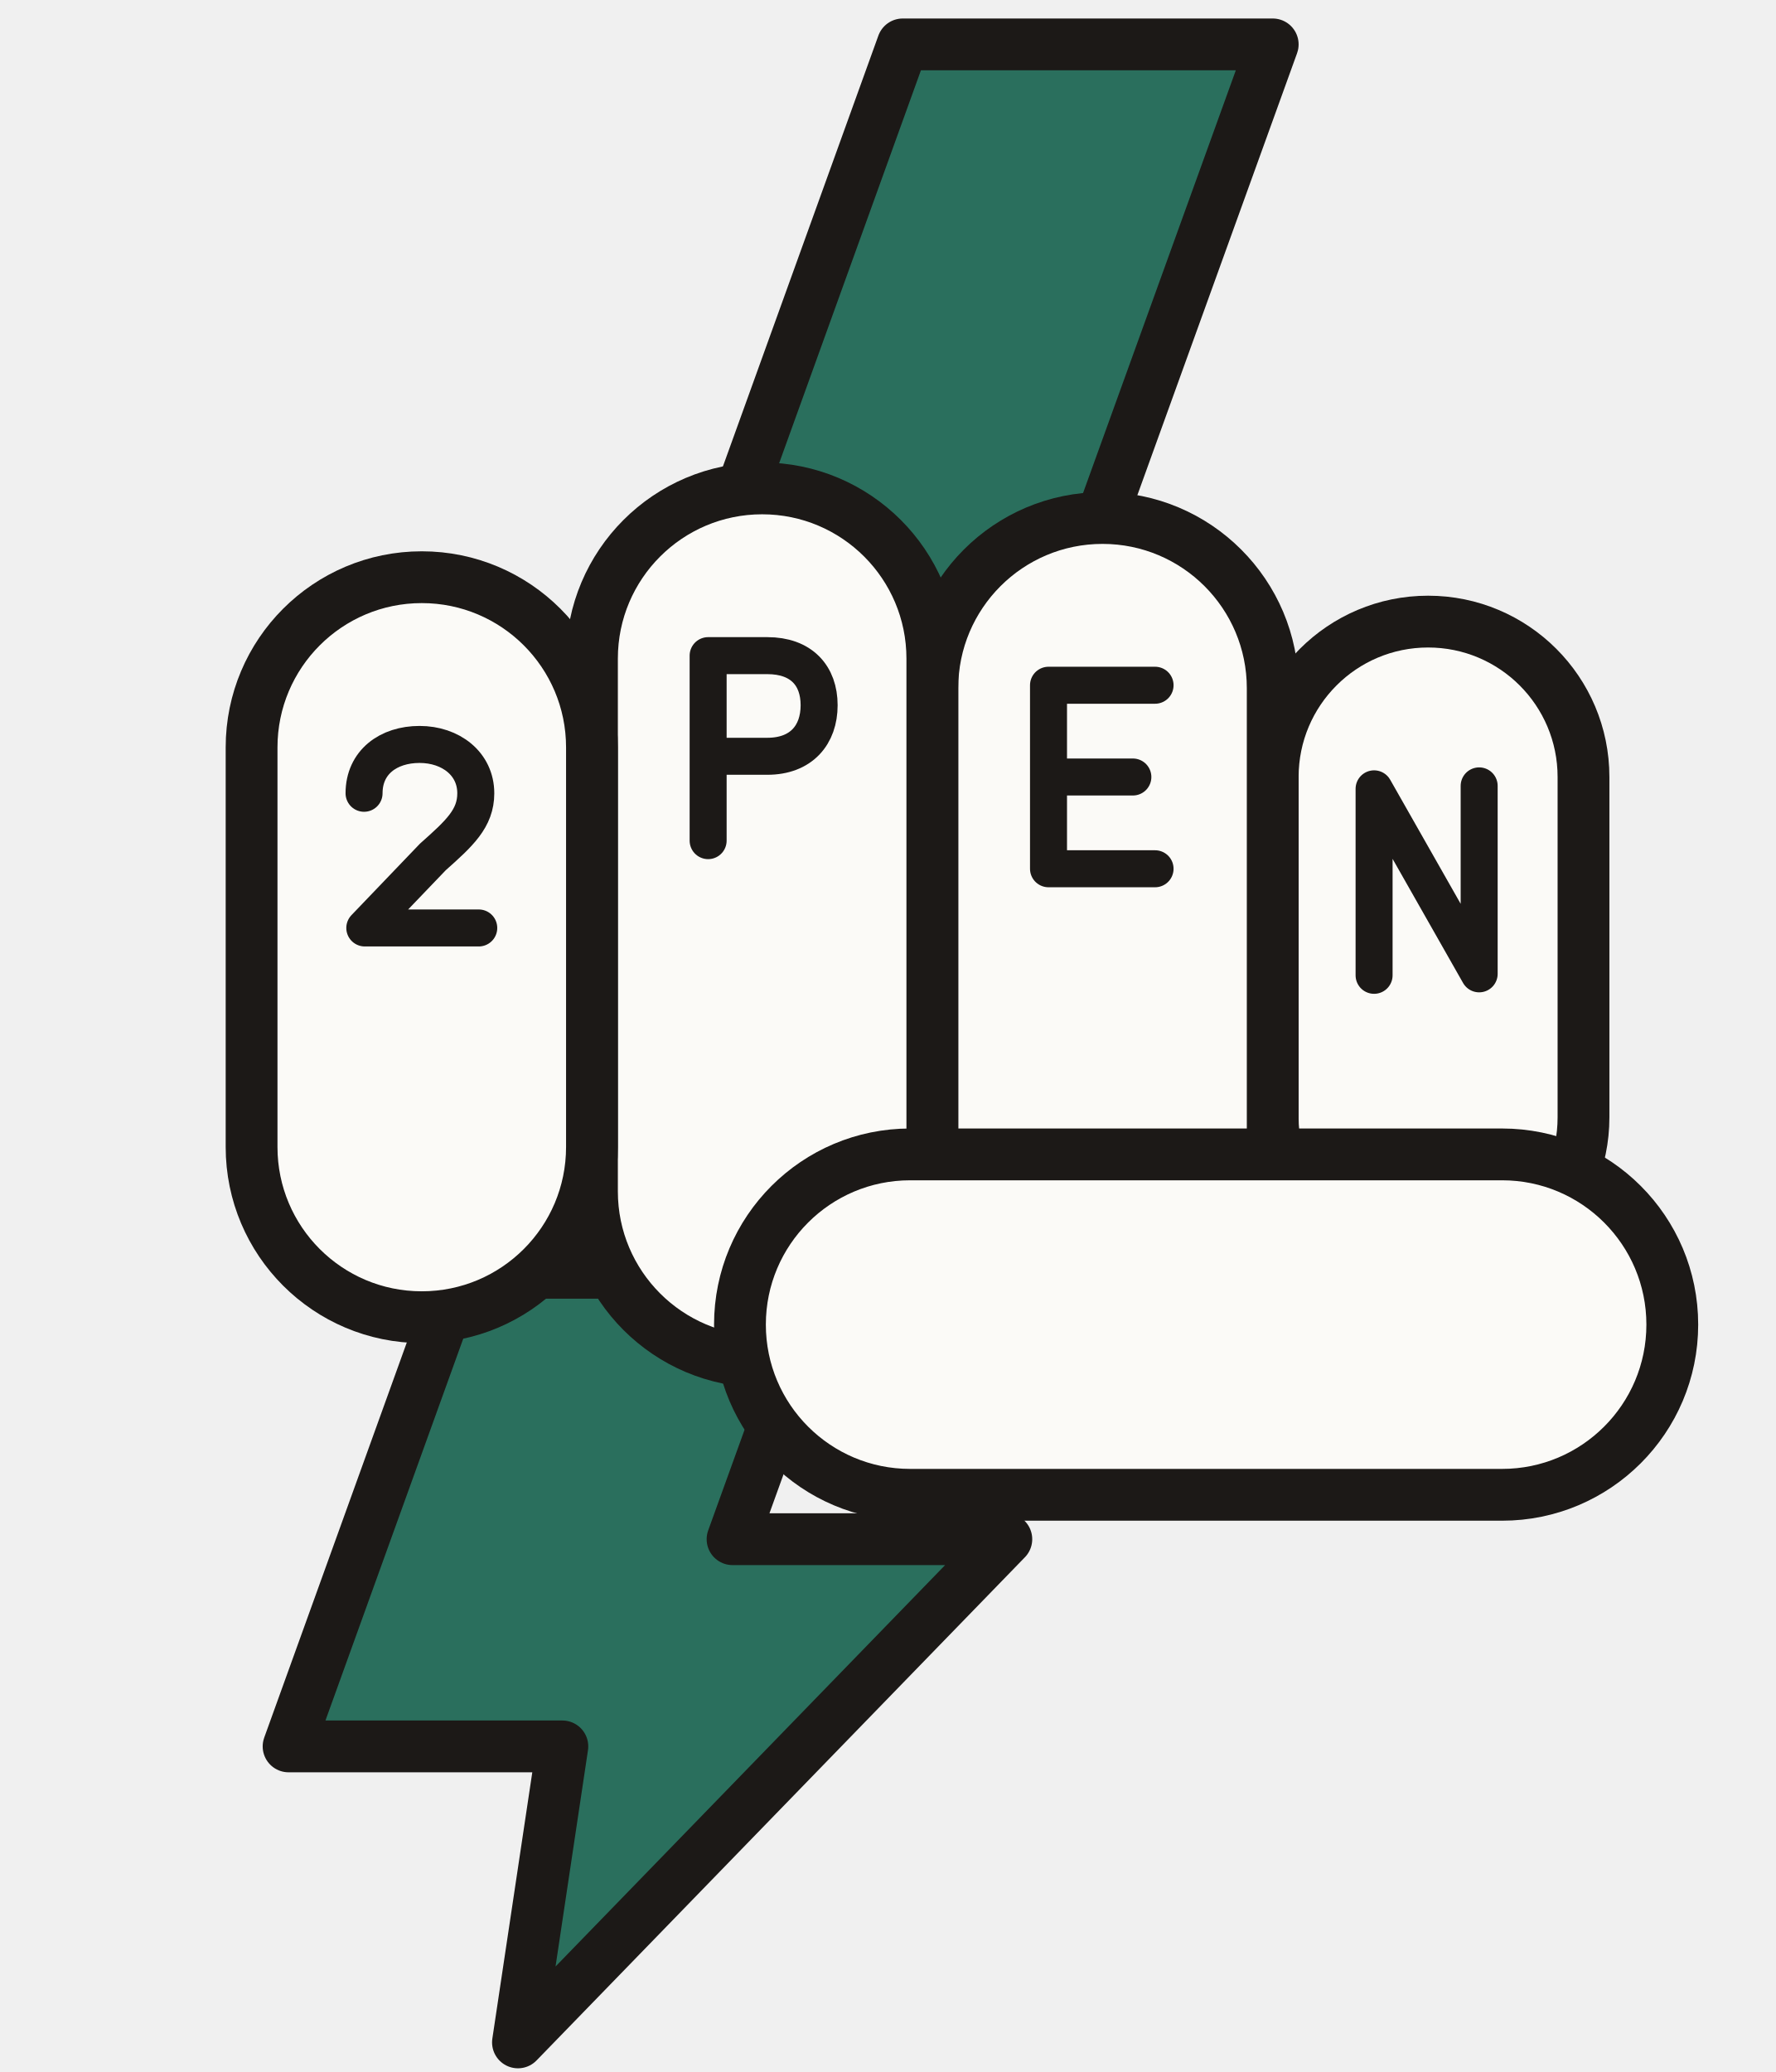
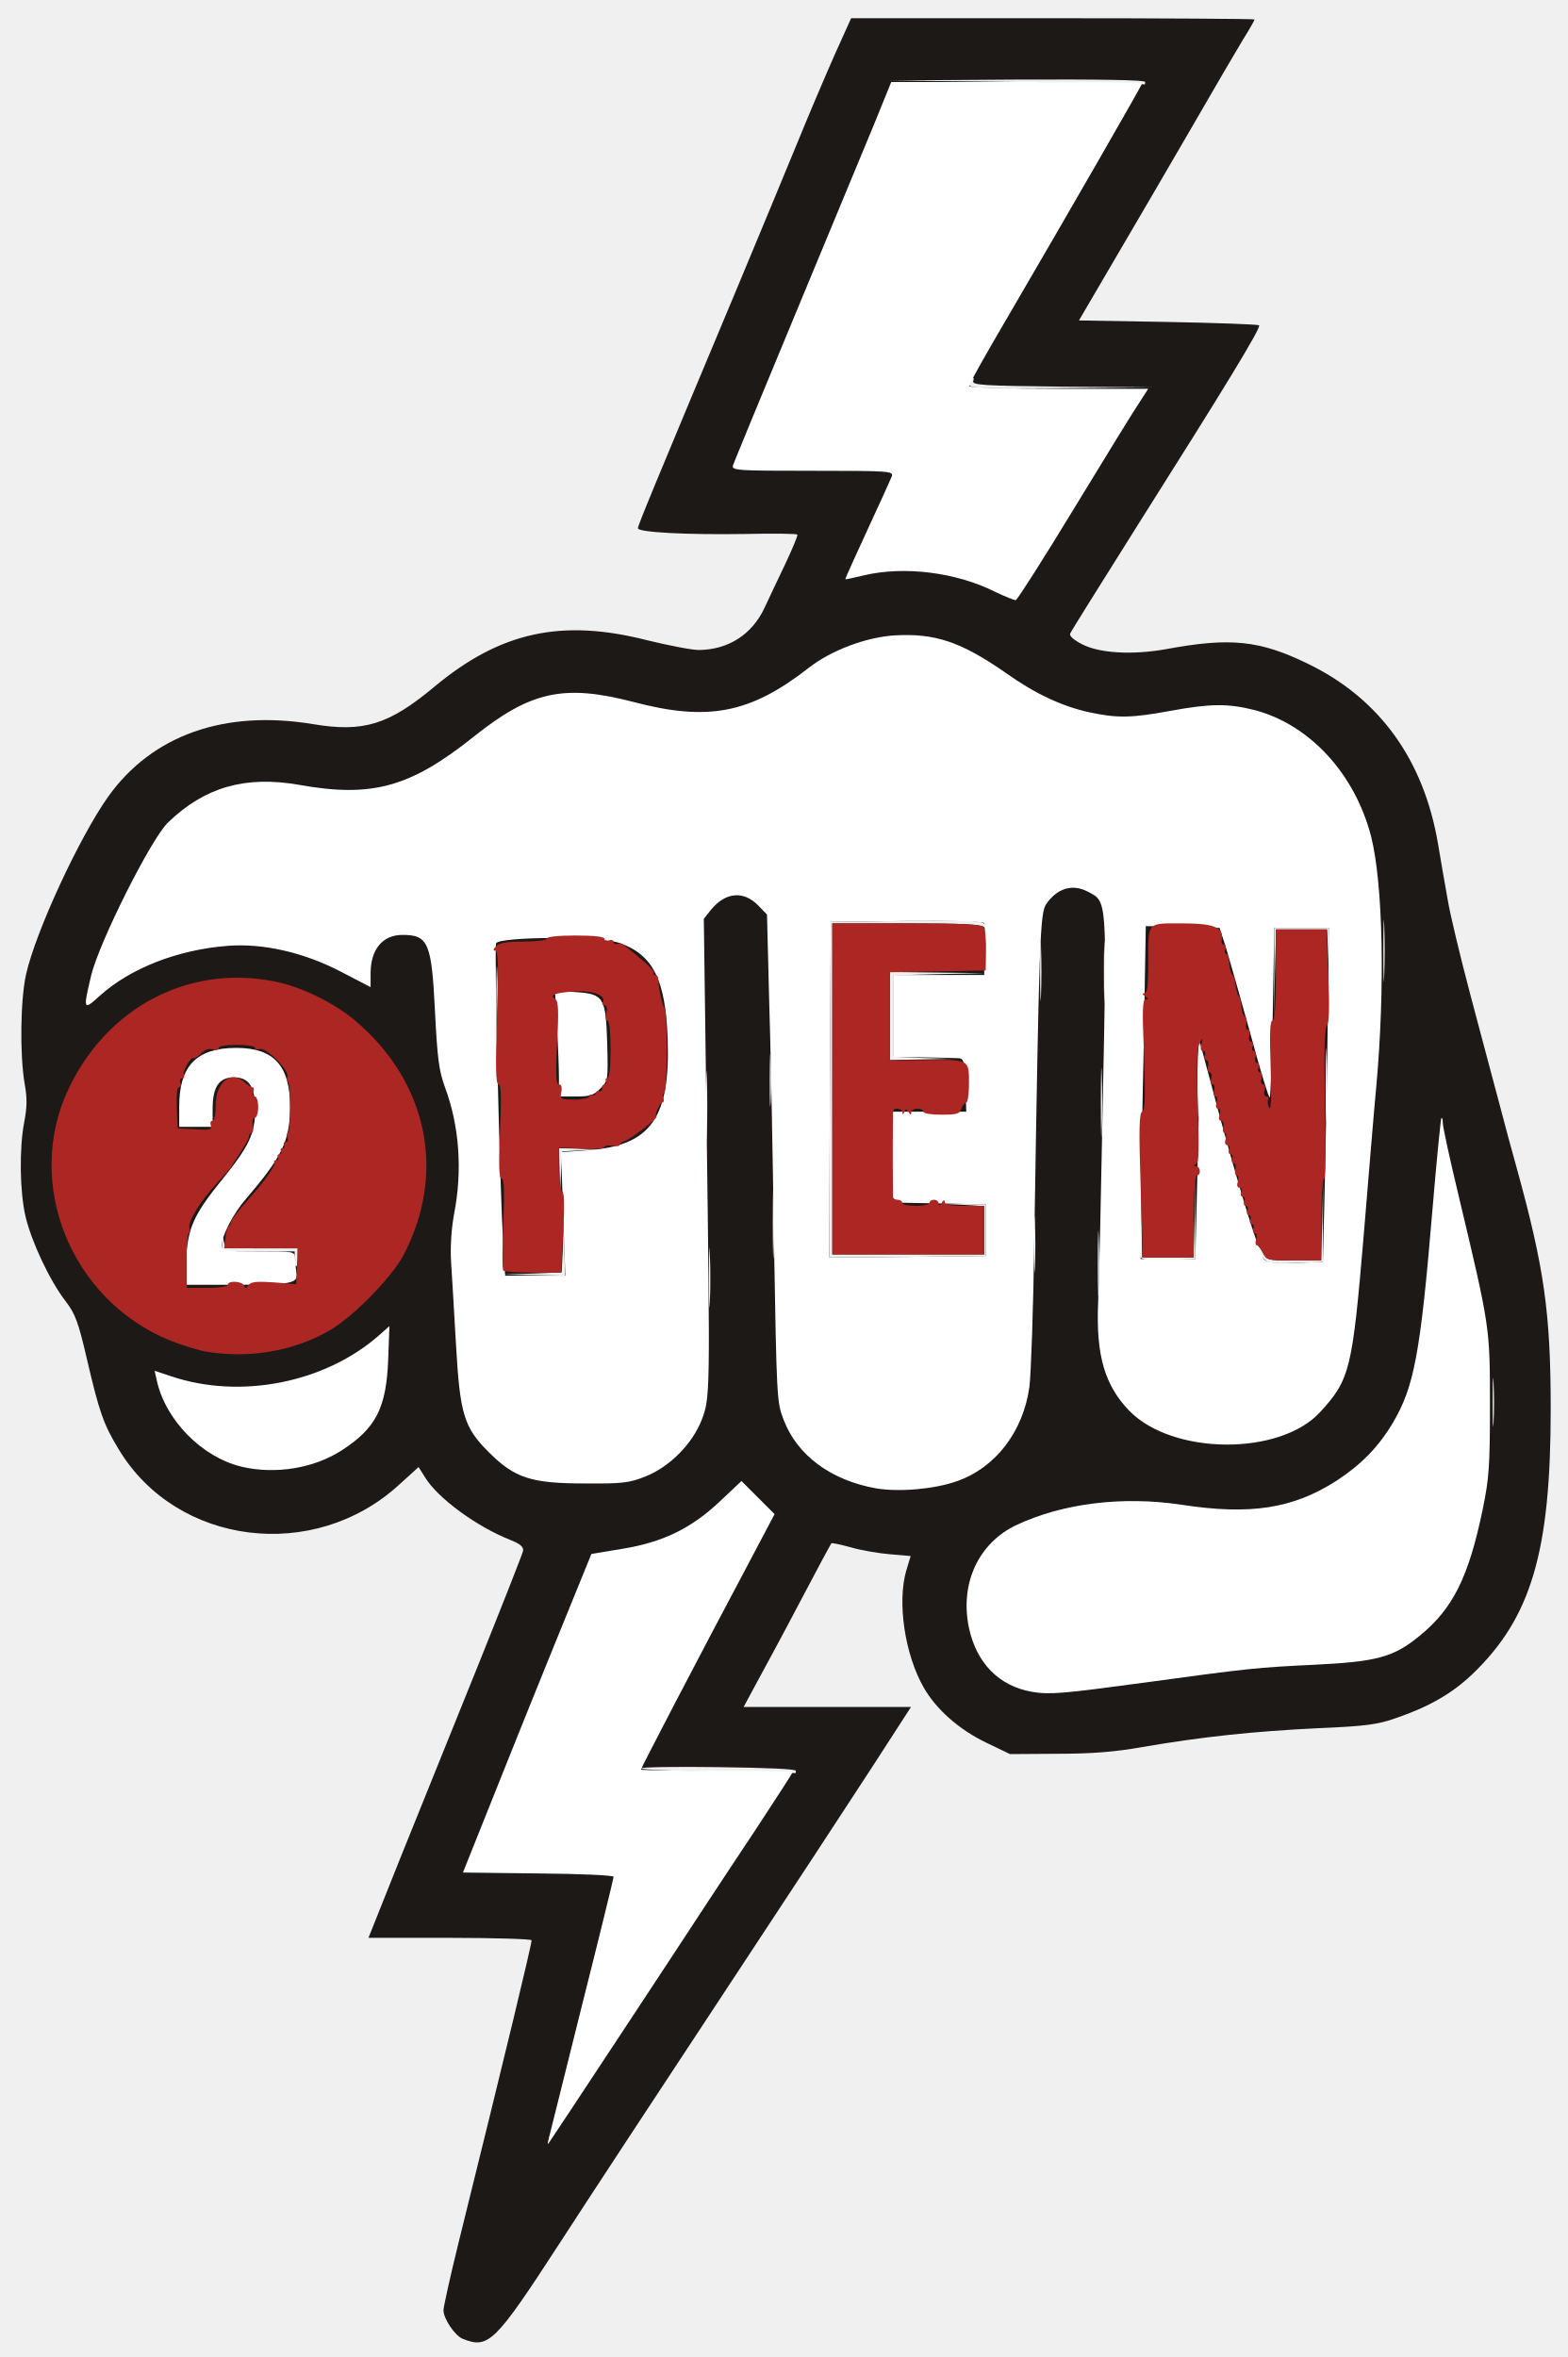
- <svg xmlns="http://www.w3.org/2000/svg" viewBox="0 0 240 280" role="img" aria-label="Punch2Pen knuckle mark">
-   <path d="M122.0 6.0 L172.0 6.0 L99.0 208.0 L136.0 208.0 L70.0 276.0 L76.0 236.0 L39.0 236.0 Z" fill="#2A6F5D" stroke="#1C1917" stroke-width="7" stroke-linejoin="round" stroke-linecap="round" />
-   <rect x="40" y="100" width="170" height="72" rx="18" fill="#FBFAF7" stroke="#1C1917" stroke-width="7" stroke-linejoin="round" stroke-linecap="round" />
-   <path d="M172 105.0A21.0 21.0 0 0 1 214 105.0V151.0A21.0 21.0 0 0 1 172 151.0Z" fill="#FBFAF7" stroke="#1C1917" stroke-width="7" stroke-linejoin="round" stroke-linecap="round" />
-   <path d="M126 93.0A23.0 23.0 0 0 1 172 93.0V158.0A23.0 23.0 0 0 1 126 158.0Z" fill="#FBFAF7" stroke="#1C1917" stroke-width="7" stroke-linejoin="round" stroke-linecap="round" />
-   <path d="M80 89.0A23.0 23.0 0 0 1 126 89.0V161.0A23.0 23.0 0 0 1 80 161.0Z" fill="#FBFAF7" stroke="#1C1917" stroke-width="7" stroke-linejoin="round" stroke-linecap="round" />
-   <path d="M34 101.0A23.0 23.0 0 0 1 80 101.0V155.0A23.0 23.0 0 0 1 34 155.0Z" fill="#FBFAF7" stroke="#1C1917" stroke-width="7" stroke-linejoin="round" stroke-linecap="round" />
-   <path d="M123.0 156H203.0A23.0 23.0 0 0 1 203.0 202H123.0A23.0 23.0 0 0 1 123.0 156Z" fill="#FBFAF7" stroke="#1C1917" stroke-width="7" stroke-linejoin="round" stroke-linecap="round" />
-   <path d="M1.5 7.2C1.5 3 4.8 .6 9 .6s7.6 2.6 7.6 6.6c0 3.4-2.2 5.4-5.8 8.6L1.6 25.4H17" transform="translate(47.7 100)" fill="none" stroke="#1C1917" stroke-width="5" stroke-linecap="round" stroke-linejoin="round" />
-   <path d="M2 25.6V.6h8c4.6 0 7 2.7 7 6.7s-2.4 6.9-7 6.9H2" transform="translate(93.7 88)" fill="none" stroke="#1C1917" stroke-width="5" stroke-linecap="round" stroke-linejoin="round" />
-   <path d="M16.4.6H2v24.8h14.4M2 13h11.4" transform="translate(139.7 92)" fill="none" stroke="#1C1917" stroke-width="5" stroke-linecap="round" stroke-linejoin="round" />
-   <path d="M2 25.8V.6l14.2 25V.2" transform="translate(183.7 106)" fill="none" stroke="#1C1917" stroke-width="5" stroke-linecap="round" stroke-linejoin="round" />
+ <svg xmlns="http://www.w3.org/2000/svg" viewBox="0 0 516 776" role="img" aria-label="Punch2Pen fist">
+   <path d="M152.3 770.0C149.7 768.9 146.0 763.4 146.0 760.6C146.0 759.5 148.2 749.6 150.9 738.6C167.0 673.6 175.0 640.3 175.0 638.8C175.0 638.4 162.9 638.0 148.1 638.0L121.3 638.0L132.0 611.2C137.9 596.5 149.3 568.3 157.3 548.5C165.3 528.6 172.0 511.6 172.2 510.6C172.4 509.3 171.3 508.3 168.0 507.0C156.9 502.6 144.2 493.3 140.0 486.5L137.8 483.0L131.4 488.8C103.4 514.5 58.2 508.9 39.1 477.2C34.0 468.8 32.7 464.9 28.6 447.4C25.8 435.3 24.8 432.6 21.6 428.4C16.4 421.7 10.4 408.9 8.4 400.5C6.5 392.3 6.3 378.0 8.0 369.3C8.9 364.6 9.0 361.6 8.1 356.7C6.5 347.3 6.7 329.1 8.6 320.7C11.8 306.6 26.1 275.7 35.6 262.3C50.1 242.0 73.9 233.6 103.0 238.4C119.7 241.2 128.0 238.6 143.0 226.1C164.7 208.0 184.9 203.6 213.1 210.8C220.1 212.5 227.7 214.0 230.1 214.0C239.8 213.9 247.5 208.9 251.6 200.3C253.1 197.1 256.2 190.5 258.6 185.5C260.9 180.6 262.7 176.3 262.5 176.0C262.3 175.7 254.6 175.6 245.3 175.8C226.4 176.1 210.0 175.3 210.0 173.9C210.0 173.0 215.2 160.4 242.8 94.5C249.9 77.4 258.8 56.1 262.5 47.0C266.2 37.9 271.7 25.0 274.7 18.2L280.2 6.0L346.6 6.0C383.1 6.0 413.0 6.2 413.0 6.4C413.0 6.7 411.3 9.7 409.1 13.2C407.0 16.7 399.3 29.8 392.0 42.5C384.6 55.2 373.4 74.5 366.9 85.5L355.2 105.5L384.5 106.0C400.6 106.3 414.1 106.8 414.5 107.1C415.2 107.9 403.3 127.4 374.4 173.1C362.6 191.9 352.6 207.8 352.3 208.6C352.0 209.4 353.5 210.7 356.2 212.1C362.0 215.1 372.9 215.7 384.0 213.7C405.0 209.8 414.7 210.8 430.5 218.5C454.1 229.9 468.7 250.1 473.4 277.8C474.2 282.6 475.6 290.7 476.5 295.7C477.3 300.8 480.8 315.2 484.1 327.7C487.4 340.3 491.7 356.1 493.5 363.0C495.3 369.9 497.9 379.6 499.3 384.5C508.4 417.5 510.5 432.3 510.5 464.0C510.5 510.9 504.1 532.6 484.7 551.2C478.1 557.5 470.5 561.9 459.7 565.6C453.5 567.8 449.8 568.3 433.5 569.0C412.9 570.0 395.6 571.8 376.0 575.2C367.0 576.8 359.2 577.4 348.0 577.4L332.5 577.5L324.8 573.8C315.8 569.5 308.2 562.8 304.1 555.6C297.8 544.6 295.3 527.3 298.4 516.9L299.8 512.3L292.9 511.7C289.2 511.4 283.3 510.4 280.0 509.4C276.7 508.5 273.8 507.9 273.7 508.1C273.5 508.3 268.8 517.0 263.3 527.5C257.8 538.0 251.3 550.0 249.0 554.2L244.8 562.0L272.4 562.0L299.9 562.0L287.1 581.8C280.1 592.6 258.2 626.0 238.4 656.0C218.6 686.0 194.1 723.3 184.0 738.9C162.9 771.4 160.8 773.4 152.3 770.0ZM262.0 583.0C262.0 582.4 252.1 582.0 236.5 581.8C222.5 581.6 211.0 581.8 211.0 582.2C211.0 582.6 222.4 583.1 236.2 583.3C250.1 583.4 261.6 583.6 261.8 583.8C261.9 583.9 262.0 583.6 262.0 583.0ZM491.7 455.3C491.5 451.6 491.4 454.4 491.4 461.5C491.4 468.6 491.5 471.7 491.7 468.3C491.9 464.9 491.9 459.0 491.7 455.3ZM233.7 412.8C233.6 408.2 233.4 411.7 233.4 420.5C233.4 429.3 233.6 433.0 233.7 428.8C233.9 424.6 233.9 417.4 233.7 412.8ZM361.7 407.2C361.6 402.4 361.4 406.4 361.4 416.0C361.4 425.6 361.6 429.6 361.7 424.8C361.9 419.9 361.9 412.1 361.7 407.2ZM340.7 402.3C340.6 398.0 340.4 401.2 340.4 409.5C340.4 417.8 340.6 421.3 340.7 417.3C340.9 413.3 340.9 406.6 340.7 402.3ZM254.7 393.3C254.6 387.9 254.4 392.1 254.4 402.5C254.4 413.0 254.6 417.4 254.7 412.3C254.9 407.2 254.9 398.7 254.7 393.3ZM185.8 411.2L185.6 402.5L185.3 410.7L184.9 418.9L175.2 419.3L165.5 419.6L175.8 419.8L186.0 420.0L185.8 411.2ZM98.0 414.0L98.0 411.0L86.1 411.0C74.5 411.0 74.1 410.9 73.7 408.8C73.3 406.8 73.3 406.9 73.1 409.2L73.0 412.0L85.0 412.0L97.0 412.0L97.0 414.5C97.0 415.9 97.2 417.0 97.5 417.0C97.8 417.0 98.0 415.6 98.0 414.0ZM435.5 401.7L435.6 388.0L435.3 401.5L434.9 415.0L426.0 415.0C417.3 415.0 417.0 414.9 415.6 412.2C414.8 410.7 414.1 410.0 414.0 410.5C414.0 411.1 414.7 412.6 415.6 413.8C417.1 415.9 417.8 416.1 426.3 415.8L435.5 415.5L435.5 401.7ZM393.5 400.7L393.6 387.0L393.3 400.5L392.9 414.0L384.5 414.0L376.0 414.0L375.8 402.2L375.6 390.5L375.3 401.4C375.1 407.5 375.2 413.0 375.4 413.7C375.8 414.8 378.1 415.0 384.7 414.8L393.5 414.5L393.5 400.7ZM324.5 405.0L324.5 396.5L317.7 396.4L311.0 396.4L317.5 396.7L324.0 397.1L324.0 405.0L324.0 413.0L299.0 413.0L274.0 413.0L274.0 358.5L274.0 304.0L298.3 304.0C316.4 304.0 322.9 304.3 323.9 305.2C324.9 306.3 325.0 306.1 324.4 304.7C323.8 303.1 321.9 303.0 298.6 303.2L273.5 303.5L273.2 358.8L273.0 414.0L298.7 413.8L324.5 413.5L324.5 405.0ZM191.3 378.7L197.5 378.4L190.8 378.2L184.0 378.0L184.2 385.2L184.4 392.5L184.7 385.8L185.1 379.1L191.3 378.7ZM232.7 354.8C232.6 349.7 232.4 353.8 232.4 364.0C232.4 374.2 232.6 378.3 232.7 373.2C232.9 368.2 232.9 359.8 232.7 354.8ZM362.7 353.8C362.6 348.7 362.4 352.8 362.4 363.0C362.4 373.2 362.6 377.3 362.7 372.2C362.9 367.2 362.9 358.8 362.7 353.8ZM436.7 347.2C436.6 341.9 436.4 346.5 436.4 357.5C436.4 368.5 436.6 372.9 436.7 367.2C436.9 361.5 436.9 352.5 436.7 347.2ZM395.2 353.3C395.4 347.2 395.2 342.7 394.8 343.3C394.4 344.0 394.1 350.6 394.2 358.0C394.4 372.8 394.8 370.8 395.2 353.3ZM253.7 348.8C253.6 344.8 253.4 347.8 253.4 355.5C253.4 363.2 253.5 366.5 253.7 362.8C253.9 359.1 253.9 352.8 253.7 348.8ZM303.8 348.3L294.0 347.9L294.0 334.5L294.0 321.1L309.2 320.7L324.5 320.4L308.8 320.2L293.0 320.0L293.0 334.5L293.0 349.0L303.2 348.8L313.5 348.6L303.8 348.3ZM163.7 319.8C163.6 315.8 163.4 319.0 163.4 327.0C163.4 335.0 163.6 338.2 163.7 334.2C163.9 330.3 163.9 323.7 163.7 319.8ZM363.7 311.8C363.6 307.2 363.4 310.9 363.4 320.0C363.4 329.1 363.6 332.8 363.7 328.2C363.9 323.7 363.9 316.3 363.7 311.8ZM428.5 306.0L436.9 306.0L437.3 316.2L437.6 326.5L437.6 316.0L437.5 305.5L428.5 305.5L419.5 305.5L419.5 320.8L419.4 336.0L419.7 321.0L420.1 306.0L428.5 306.0ZM342.7 311.8C342.6 307.2 342.4 310.7 342.4 319.5C342.4 328.3 342.6 332.0 342.7 327.8C342.9 323.6 342.9 316.4 342.7 311.8ZM455.7 304.8C455.6 300.2 455.4 303.9 455.4 313.0C455.4 322.1 455.6 325.8 455.7 321.2C455.9 316.7 455.9 309.3 455.7 304.8ZM349.6 127.3C323.3 127.0 319.9 126.8 320.4 125.4C320.7 124.6 320.6 124.2 320.0 124.5C319.4 124.8 319.0 125.8 319.0 126.6C319.0 127.8 323.5 128.0 349.2 127.8L379.5 127.5L349.6 127.3ZM377.0 27.0C377.0 26.3 362.4 26.1 334.8 26.2L292.5 26.5L334.5 27.0C357.6 27.3 376.6 27.6 376.8 27.8C376.9 27.9 377.0 27.6 377.0 27.0Z" fill="#1C1917" fill-rule="evenodd" />
+   <path d="M180.6 704.3C180.8 703.3 185.8 683.7 191.5 660.6C197.3 637.6 202.0 618.4 202.0 617.9C202.0 617.4 190.8 616.9 177.2 616.8L152.4 616.5L168.0 577.5C176.6 556.0 186.2 532.5 189.2 525.1L194.7 511.6L205.0 509.9C218.4 507.7 227.7 503.1 237.1 494.2L244.1 487.6L249.6 493.1L255.0 498.5L244.7 518.0C230.6 544.5 211.0 582.1 211.0 582.6C211.0 582.8 222.2 583.0 236.0 583.0C249.8 583.0 261.0 583.2 261.0 583.4C261.0 583.6 255.7 591.8 249.2 601.7C242.7 611.5 235.2 622.8 232.6 626.8C223.8 640.3 180.8 705.5 180.5 705.8C180.3 706.0 180.3 705.4 180.6 704.3ZM339.7 557.0C328.9 555.1 321.5 547.6 319.0 536.0C315.9 521.4 322.1 508.0 334.6 502.1C349.9 494.9 369.6 492.5 388.9 495.4C411.6 498.9 425.7 496.7 440.0 487.5C448.0 482.3 453.8 476.4 458.5 468.5C465.5 456.7 467.6 445.8 471.5 399.1C472.9 382.3 474.3 368.4 474.5 368.1C474.8 367.9 475.0 368.7 475.0 369.9C475.0 371.1 477.3 381.6 480.1 393.3C490.5 437.0 490.5 436.8 490.5 462.5C490.5 482.9 490.2 486.8 488.1 497.0C483.5 519.2 478.3 529.7 467.3 538.6C458.8 545.6 453.3 547.1 432.5 548.1C413.9 549.0 411.6 549.2 376.5 554.0C349.8 557.6 345.6 558.0 339.7 557.0ZM288.3 490.0C273.5 487.3 262.5 479.2 258.0 467.5C255.7 461.6 255.7 460.5 254.8 409.0C254.4 380.1 253.7 344.0 253.2 328.8L252.5 301.1L249.7 298.2C244.8 293.1 238.8 293.7 234.0 299.6L231.7 302.5L232.6 369.0C233.8 459.5 233.8 460.1 231.0 467.5C227.9 475.4 220.5 482.9 212.5 486.1C207.2 488.2 205.0 488.5 192.5 488.4C174.8 488.4 169.4 486.6 160.9 478.1C152.7 469.9 151.4 465.6 150.1 442.4C149.5 432.0 148.8 419.9 148.5 415.5C148.2 410.4 148.6 404.5 149.5 399.6C152.3 385.3 151.2 370.6 146.5 358.0C144.5 352.5 144.0 348.6 143.2 333.0C142.1 310.4 141.0 307.8 132.5 307.8C125.9 307.8 122.0 312.6 122.0 320.5L122.0 325.0L112.2 319.9C99.9 313.5 86.5 310.5 74.9 311.4C58.4 312.7 42.9 318.8 32.9 327.8C27.4 332.8 27.3 332.6 30.0 321.2C32.6 310.3 49.7 276.2 55.3 270.8C67.4 259.1 80.8 255.3 98.5 258.4C122.5 262.7 135.1 259.2 156.0 242.5C174.8 227.5 185.7 225.2 208.5 231.1C233.1 237.6 247.0 234.9 266.2 219.9C273.6 214.1 285.1 209.8 294.4 209.2C307.8 208.4 316.4 211.3 331.2 221.6C340.9 228.5 349.8 232.6 358.6 234.5C367.8 236.5 372.6 236.4 385.5 234.0C398.6 231.6 404.4 231.6 413.1 233.8C431.2 238.6 446.1 254.8 451.4 275.5C455.3 291.0 456.0 325.4 453.1 357.5C452.5 363.6 450.7 385.4 449.0 406.0C445.2 450.9 444.5 454.1 434.6 464.9C421.3 479.4 385.9 479.1 371.7 464.4C363.7 456.1 360.8 446.2 361.5 429.2C361.8 423.3 362.5 392.1 363.1 359.9C364.4 295.1 364.5 296.9 358.0 293.5C353.0 290.9 347.9 292.5 344.4 297.7C342.4 300.8 342.1 308.1 340.5 407.5C340.2 430.6 339.4 452.6 338.9 456.5C336.9 471.3 327.7 483.3 314.9 487.7C307.5 490.3 295.8 491.3 288.3 490.0ZM79.6 482.9C66.5 479.8 54.4 467.5 51.6 454.4L50.9 451.3L56.3 453.1C79.1 460.8 106.9 455.3 124.7 439.7L128.2 436.6L127.8 447.5C127.2 463.5 123.8 470.2 112.5 477.5C103.4 483.4 90.7 485.5 79.6 482.9ZM61.2 414.7C61.9 404.1 63.8 399.9 73.0 388.5C82.1 377.3 83.9 373.3 84.0 365.4C84.0 357.8 82.0 354.7 77.0 354.7C72.1 354.7 70.0 357.8 70.0 365.1L70.0 371.0L64.5 371.0L59.0 371.0L59.0 364.3C59.0 350.9 64.7 345.0 77.8 345.0C90.2 345.0 95.5 350.9 95.5 364.5C95.4 375.7 92.9 380.8 80.9 394.8C76.8 399.5 73.0 406.9 73.0 410.0C73.0 411.9 73.6 412.0 85.0 412.0C96.8 412.0 97.0 412.0 97.1 414.2C97.1 415.5 97.4 417.7 97.6 419.1C98.2 422.6 96.0 423.0 76.2 423.0L60.7 423.0L61.2 414.7ZM185.4 399.7L184.7 379.3L193.5 378.7C214.2 377.2 220.7 368.2 219.8 342.0C219.1 322.6 215.0 314.4 204.1 310.5C197.6 308.2 164.2 308.3 163.3 310.6C162.7 312.3 164.5 391.5 165.7 409.8L166.3 420.0L176.2 420.0L186.1 420.0L185.4 399.7ZM436.1 391.5C436.4 378.3 436.9 353.6 437.1 336.5L437.5 305.5L428.5 305.5L419.5 305.5L419.0 333.2C418.7 348.4 418.3 361.1 418.0 361.3C417.7 361.6 414.8 352.1 411.6 340.2C408.3 328.3 404.7 315.6 403.6 312.0L401.5 305.5L389.4 305.2L377.2 304.9L376.5 345.2C376.0 367.4 375.6 392.0 375.6 400.0L375.5 414.5L384.5 414.5L393.5 414.5L394.1 390.0C394.4 376.5 394.8 360.6 394.9 354.5L395.1 343.5L398.6 356.5C406.9 388.1 414.3 412.4 416.2 414.7C417.0 415.7 419.8 416.0 426.4 415.8L435.5 415.5L436.1 391.5ZM324.5 405.0L324.5 396.5L308.8 396.2L293.1 395.9L293.1 381.0L293.1 366.0L305.6 366.0L318.1 366.0L317.8 357.2C317.5 349.3 317.3 348.5 315.5 348.4C314.4 348.3 309.1 348.2 303.8 348.1L294.0 348.0L294.0 334.5L294.0 321.0L309.0 321.0L324.0 321.0L324.1 315.0C324.2 311.7 324.2 308.1 324.2 307.0C324.2 305.9 324.2 304.5 324.1 304.0C324.0 303.3 315.3 303.1 298.8 303.2L273.5 303.5L273.2 358.8L273.0 414.0L298.7 413.8L324.5 413.5L324.5 405.0ZM184.0 354.8C184.0 351.3 183.7 343.5 183.3 337.3L182.7 326.2L189.1 326.6C198.8 327.2 199.4 328.2 199.9 343.5C200.2 355.7 200.2 355.9 197.6 358.4C195.5 360.6 194.2 361.0 189.5 361.0L184.0 361.0L184.0 354.8ZM327.5 194.8C314.7 188.4 297.7 186.3 284.5 189.4C281.2 190.2 278.4 190.8 278.3 190.7C278.2 190.5 281.5 183.3 285.5 174.6C289.6 165.8 293.2 157.8 293.6 156.8C294.1 155.1 292.9 155.0 267.5 155.0C242.5 155.0 240.8 154.9 241.3 153.2C241.6 152.3 250.9 129.7 262.0 103.0C273.1 76.3 284.7 48.3 287.8 40.8L293.4 27.0L334.7 27.0C357.4 27.0 376.0 27.2 376.0 27.4C376.0 28.0 351.7 70.2 331.2 105.3C324.5 116.7 319.0 126.5 319.0 127.1C319.0 127.6 330.5 128.0 348.5 128.0L378.0 128.0L375.3 132.2C373.7 134.5 364.1 150.1 353.9 166.9C343.7 183.7 334.9 197.5 334.4 197.6C333.9 197.6 330.8 196.4 327.5 194.8Z" fill="#FFFFFF" fill-rule="evenodd" />
+   <path d="M67.9 445.0C65.4 444.6 60.3 443.0 56.4 441.5C23.5 428.4 7.7 389.8 22.6 358.4C35.3 331.7 61.8 317.7 89.8 323.0C98.6 324.6 109.6 329.9 116.8 335.9C140.9 356.2 147.1 386.3 132.7 413.5C128.7 420.8 116.5 433.3 108.7 437.9C97.0 444.8 82.0 447.4 67.9 445.0ZM75.0 423.0C75.0 421.5 79.7 421.8 80.3 423.2C80.7 424.2 81.1 424.2 81.8 423.1C82.6 422.0 84.5 421.8 90.2 422.2L97.5 422.8L97.8 416.9L98.0 411.0L85.9 411.0L73.8 411.0L74.2 407.8C74.3 406.0 74.8 404.3 75.1 404.0C75.5 403.7 76.0 402.9 76.2 402.1C76.4 401.3 78.5 398.5 80.9 395.9C87.0 389.1 91.1 383.4 90.3 382.6C90.0 382.3 90.2 382.0 90.9 382.0C91.6 382.0 91.8 381.6 91.5 381.0C91.2 380.4 91.4 380.0 92.0 380.0C92.6 380.0 92.8 379.6 92.5 379.0C92.2 378.4 92.4 378.0 93.0 378.0C93.6 378.0 93.8 377.6 93.5 377.0C93.2 376.4 93.4 376.0 94.0 376.0C94.7 376.0 95.0 375.3 94.6 374.5C94.3 373.7 94.4 373.0 94.8 373.0C95.2 373.0 95.5 369.2 95.5 364.5C95.5 359.8 95.2 356.0 94.8 356.0C94.4 356.0 94.3 355.3 94.6 354.5C95.4 352.5 87.5 344.6 85.5 345.4C84.7 345.7 84.0 345.5 84.0 345.0C84.0 344.4 81.3 344.0 78.0 344.0C74.4 344.0 72.0 344.4 72.0 345.1C72.0 345.7 71.2 345.9 70.1 345.5C68.8 345.1 67.4 345.6 66.1 346.9C65.1 347.9 64.0 348.6 63.7 348.4C62.9 347.6 59.9 353.0 60.5 354.0C60.8 354.6 60.6 355.0 60.0 355.0C59.3 355.0 59.0 355.7 59.4 356.5C59.7 357.3 59.5 358.0 58.9 358.0C58.3 358.0 58.0 360.7 58.2 364.8L58.5 371.5L64.2 371.8C69.1 372.1 69.9 371.9 69.4 370.5C69.1 369.7 69.3 369.0 69.9 369.0C70.6 369.0 71.0 367.0 71.0 364.1C71.0 356.3 76.0 352.2 80.4 356.2C81.5 357.2 82.7 358.0 83.2 358.0C83.6 358.0 83.7 358.7 83.4 359.5C83.0 360.3 83.3 361.0 83.9 361.0C84.5 361.0 85.0 362.6 85.0 364.5C85.0 366.4 84.5 368.0 83.9 368.0C83.2 368.0 83.0 369.0 83.2 370.5C83.5 371.9 83.3 373.0 82.9 373.0C82.4 373.0 82.0 373.5 82.0 374.1C82.0 374.7 80.6 377.2 79.0 379.7C77.4 382.1 76.0 384.2 76.0 384.4C76.0 384.5 73.9 386.8 71.4 389.6C65.8 395.6 61.6 402.5 62.4 404.5C62.7 405.3 62.6 406.0 62.2 406.0C61.7 406.0 61.4 410.0 61.5 415.0L61.5 424.0L68.2 424.0C72.1 424.0 75.0 423.6 75.0 423.0ZM165.7 418.3C165.3 418.0 165.3 411.0 165.7 402.8C166.1 391.8 166.0 388.0 165.1 388.0C164.3 388.0 164.1 384.0 164.6 372.5C165.1 360.9 165.0 357.0 164.1 357.0C163.2 357.0 163.1 351.6 163.6 335.0C164.2 317.9 164.0 313.0 163.1 313.0C162.2 313.0 162.3 312.5 163.4 311.5C164.4 310.4 167.0 310.0 172.4 310.0C176.8 310.0 180.0 309.6 180.0 309.0C180.0 308.4 183.8 308.0 189.5 308.0C195.8 308.0 199.0 308.4 199.0 309.1C199.0 309.7 199.7 310.0 200.5 309.6C201.3 309.3 202.0 309.5 202.0 310.1C202.0 310.7 202.6 311.0 203.2 310.8C204.6 310.3 204.4 310.2 211.2 315.9C213.8 318.0 215.6 320.1 215.3 320.4C214.9 320.7 215.1 321.0 215.7 321.0C216.3 321.0 216.7 321.6 216.7 322.2C216.6 324.5 218.2 332.0 218.9 332.0C219.2 332.0 219.5 338.3 219.5 346.0C219.5 353.7 219.1 360.0 218.6 360.0C218.2 360.0 218.0 360.7 218.4 361.5C218.7 362.3 218.5 363.0 218.0 363.0C217.2 363.0 215.3 367.4 216.1 367.6C216.9 367.9 207.9 374.9 206.0 375.5C204.9 375.9 204.0 376.5 204.0 376.9C204.0 377.4 202.9 377.5 201.5 377.2C200.1 377.0 199.0 377.2 199.0 377.7C199.0 378.1 195.6 378.4 191.5 378.2L184.0 377.8L184.0 384.8C184.0 388.8 184.4 392.0 185.0 392.2C185.8 392.4 185.9 396.8 185.4 405.8L184.7 419.0L175.5 419.0C170.5 419.0 166.0 418.7 165.7 418.3ZM415.8 412.5C415.2 411.1 414.3 410.0 413.8 410.0C413.3 410.0 413.2 409.1 413.5 408.0C413.9 406.9 413.7 406.0 413.1 406.0C412.5 406.0 412.3 405.3 412.6 404.5C413.0 403.7 412.7 403.0 412.1 403.0C411.5 403.0 411.3 402.3 411.6 401.5C412.0 400.7 411.7 400.0 411.1 400.0C410.5 400.0 410.3 399.3 410.6 398.5C411.0 397.7 410.7 397.0 410.1 397.0C409.5 397.0 409.3 396.3 409.6 395.5C410.0 394.7 409.7 394.0 409.1 394.0C408.5 394.0 408.3 393.3 408.6 392.5C409.0 391.7 408.7 391.0 408.0 391.0C407.3 391.0 407.1 390.2 407.5 389.0C407.8 387.9 407.7 387.0 407.2 387.0C406.6 387.0 406.4 386.1 406.7 385.0C407.0 383.9 406.7 383.0 406.1 383.0C405.6 383.0 405.3 382.3 405.6 381.5C406.0 380.7 405.7 380.0 405.1 380.0C404.5 380.0 404.3 379.3 404.6 378.5C405.0 377.7 404.7 377.0 404.0 377.0C403.3 377.0 403.1 376.2 403.5 375.0C403.8 373.9 403.7 373.0 403.2 373.0C402.6 373.0 402.4 372.1 402.7 371.0C403.0 369.8 402.7 369.0 402.0 369.0C401.3 369.0 401.1 368.2 401.5 367.0C401.9 365.8 401.7 365.0 401.0 365.0C400.3 365.0 400.1 364.2 400.5 363.0C400.8 361.9 400.7 361.0 400.2 361.0C399.6 361.0 399.4 360.1 399.7 359.0C400.0 357.9 399.8 357.0 399.2 357.0C398.6 357.0 398.4 356.1 398.7 355.0C399.0 353.9 398.8 353.0 398.2 353.0C397.6 353.0 397.4 352.1 397.7 351.0C398.0 349.9 397.7 349.0 397.1 349.0C396.6 349.0 396.3 348.3 396.6 347.5C397.0 346.7 396.7 346.0 396.0 346.0C395.3 346.0 395.1 345.2 395.5 343.8C396.1 341.6 396.0 341.6 394.9 343.4C394.0 344.9 393.9 350.3 394.3 364.1C394.8 378.4 394.7 383.0 393.7 383.3C392.8 383.7 392.8 383.9 393.8 383.9C395.2 384.0 395.5 387.0 394.0 387.0C393.4 387.0 393.0 392.2 393.0 400.5L393.0 414.0L384.6 414.0L376.2 414.0L375.5 390.4C374.9 371.8 375.0 366.6 376.0 366.0C377.0 365.4 377.1 361.3 376.6 347.1C376.0 332.3 376.1 329.0 377.2 329.0C378.2 329.0 378.1 328.7 377.0 328.0C376.0 327.4 375.9 327.0 376.8 327.0C377.7 327.0 378.0 324.3 378.0 317.1C378.0 303.3 377.4 304.0 389.1 304.0C399.6 304.0 402.9 305.3 402.2 309.3C402.0 310.2 402.3 311.0 402.9 311.0C403.5 311.0 403.7 311.7 403.4 312.5C403.0 313.3 403.2 314.0 403.6 314.0C404.1 314.0 404.6 315.4 404.7 317.2C404.8 318.9 405.3 320.6 405.7 320.9C406.2 321.2 406.6 322.8 406.8 324.5C407.0 326.1 407.5 327.7 407.8 328.0C408.2 328.3 408.6 329.8 408.7 331.5C408.8 333.1 409.4 334.6 409.9 334.8C410.4 335.0 410.6 336.0 410.3 337.0C410.0 338.1 410.2 339.0 410.8 339.0C411.4 339.0 411.6 339.9 411.3 341.0C411.0 342.1 411.3 343.0 411.9 343.0C412.4 343.0 412.7 343.7 412.4 344.5C412.0 345.3 412.2 346.0 412.8 346.0C413.4 346.0 413.6 346.9 413.3 348.0C413.0 349.1 413.3 350.0 413.9 350.0C414.4 350.0 414.7 350.7 414.4 351.5C414.0 352.3 414.2 353.0 414.8 353.0C415.4 353.0 415.6 353.9 415.3 355.0C415.0 356.1 415.2 357.0 415.8 357.0C416.4 357.0 416.6 357.9 416.3 359.0C416.0 360.2 416.3 361.0 416.9 361.0C417.6 361.0 417.8 361.4 417.5 362.0C417.2 362.5 417.3 363.7 417.8 364.7C418.5 365.8 418.6 361.0 418.3 351.2C417.9 340.3 418.1 336.0 418.9 336.0C419.7 336.0 420.0 331.4 420.0 321.0L420.0 306.0L428.3 306.0L436.7 306.0L437.3 321.2C437.7 331.7 437.6 336.8 436.8 337.7C436.0 338.7 435.9 346.3 436.2 363.5C436.5 377.2 436.4 388.0 435.9 388.0C435.4 388.0 435.0 394.1 435.0 401.5L435.0 415.0L426.0 415.0C417.3 415.0 416.9 414.9 415.8 412.5ZM274.0 358.5L274.0 304.0L298.4 304.0C316.7 304.0 323.0 304.3 323.8 305.2C324.3 305.9 324.7 309.4 324.6 313.0L324.5 319.5L308.8 319.8L293.0 320.1L293.0 334.6L293.0 349.1L304.2 349.0C319.1 348.8 319.0 348.7 319.0 356.6C319.0 360.1 318.6 363.0 318.1 363.0C317.6 363.0 316.8 363.9 316.5 365.0C316.0 366.7 315.0 367.0 309.9 367.0C306.6 367.0 304.0 366.6 304.0 366.0C304.0 365.4 303.1 365.0 302.0 365.0C300.9 365.0 300.0 365.6 300.0 366.2C300.0 367.2 299.7 367.1 299.1 366.1C298.4 365.0 298.2 365.0 297.7 366.1C297.3 367.1 297.1 367.1 297.1 366.2C297.0 364.8 294.0 364.5 294.0 366.0C294.0 366.6 293.9 372.9 293.9 380.0C293.9 387.1 294.0 393.4 294.0 394.0C294.0 394.6 294.7 395.0 295.5 395.0C296.3 395.0 297.0 395.4 297.0 396.0C297.0 396.6 299.0 397.0 301.5 397.0C304.0 397.0 306.0 396.6 306.0 396.0C306.0 395.4 306.7 395.0 307.5 395.0C308.3 395.0 309.0 395.6 309.0 396.2C309.0 397.1 309.4 397.0 310.0 396.0C310.6 395.0 311.0 394.9 311.0 395.8C311.0 396.6 313.0 397.0 317.5 397.0L324.0 397.0L324.0 405.0L324.0 413.0L299.0 413.0L274.0 413.0L274.0 358.5ZM194.0 360.9C194.0 360.4 194.4 360.2 195.0 360.5C195.6 360.8 196.0 360.6 196.0 360.1C196.0 359.5 196.6 359.1 197.2 359.2C197.9 359.4 198.4 358.9 198.2 358.2C198.1 357.6 198.5 357.0 199.1 357.0C199.6 357.0 199.8 356.6 199.5 356.0C199.2 355.4 199.4 355.0 199.9 355.0C200.6 355.0 201.0 351.5 201.0 345.5C201.0 339.7 200.6 336.0 200.0 336.0C199.4 336.0 199.2 334.9 199.6 333.5C200.0 331.9 199.8 331.0 199.0 331.0C198.4 331.0 198.1 330.6 198.4 330.1C199.8 327.8 195.3 326.0 189.1 326.4C182.5 326.9 180.7 327.6 182.8 328.9C183.8 329.5 184.0 332.7 183.4 343.3C182.9 354.0 183.0 357.0 184.0 357.0C184.8 357.0 185.1 357.9 184.8 359.5C184.3 361.9 184.5 362.0 189.1 362.0C191.9 362.0 194.0 361.5 194.0 360.9Z" fill="#AC2623" fill-rule="evenodd" />
</svg>
